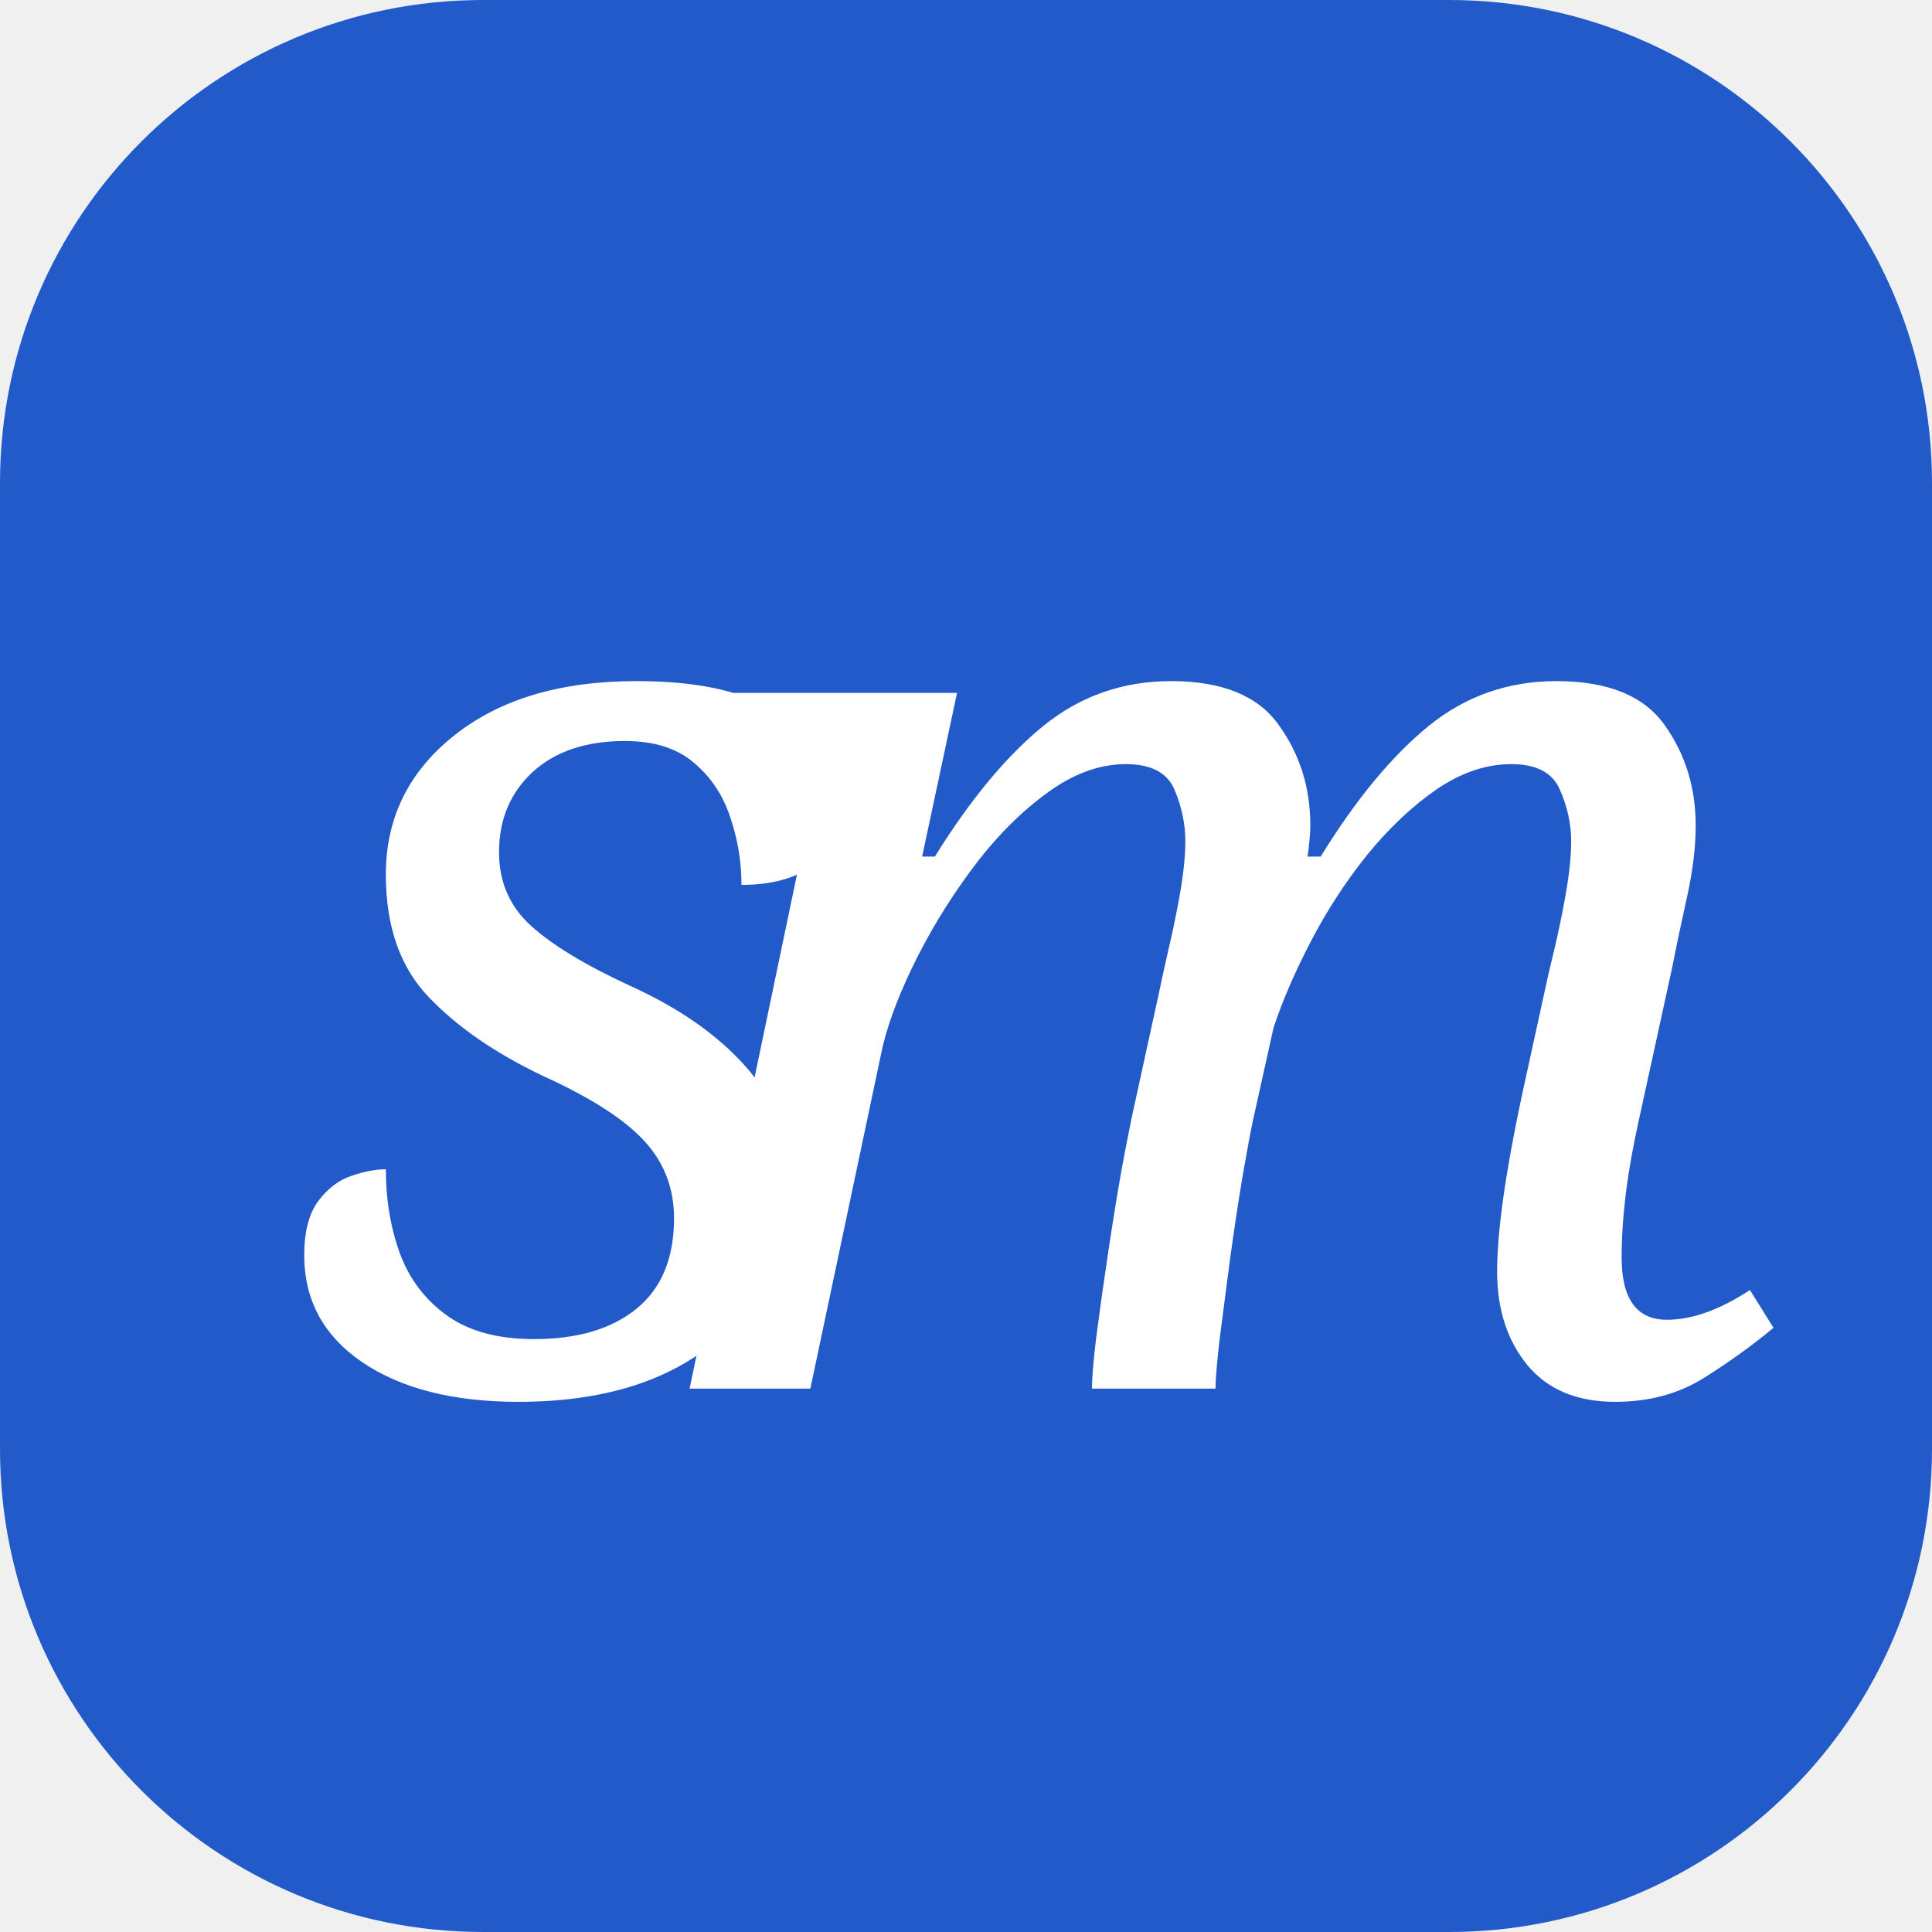
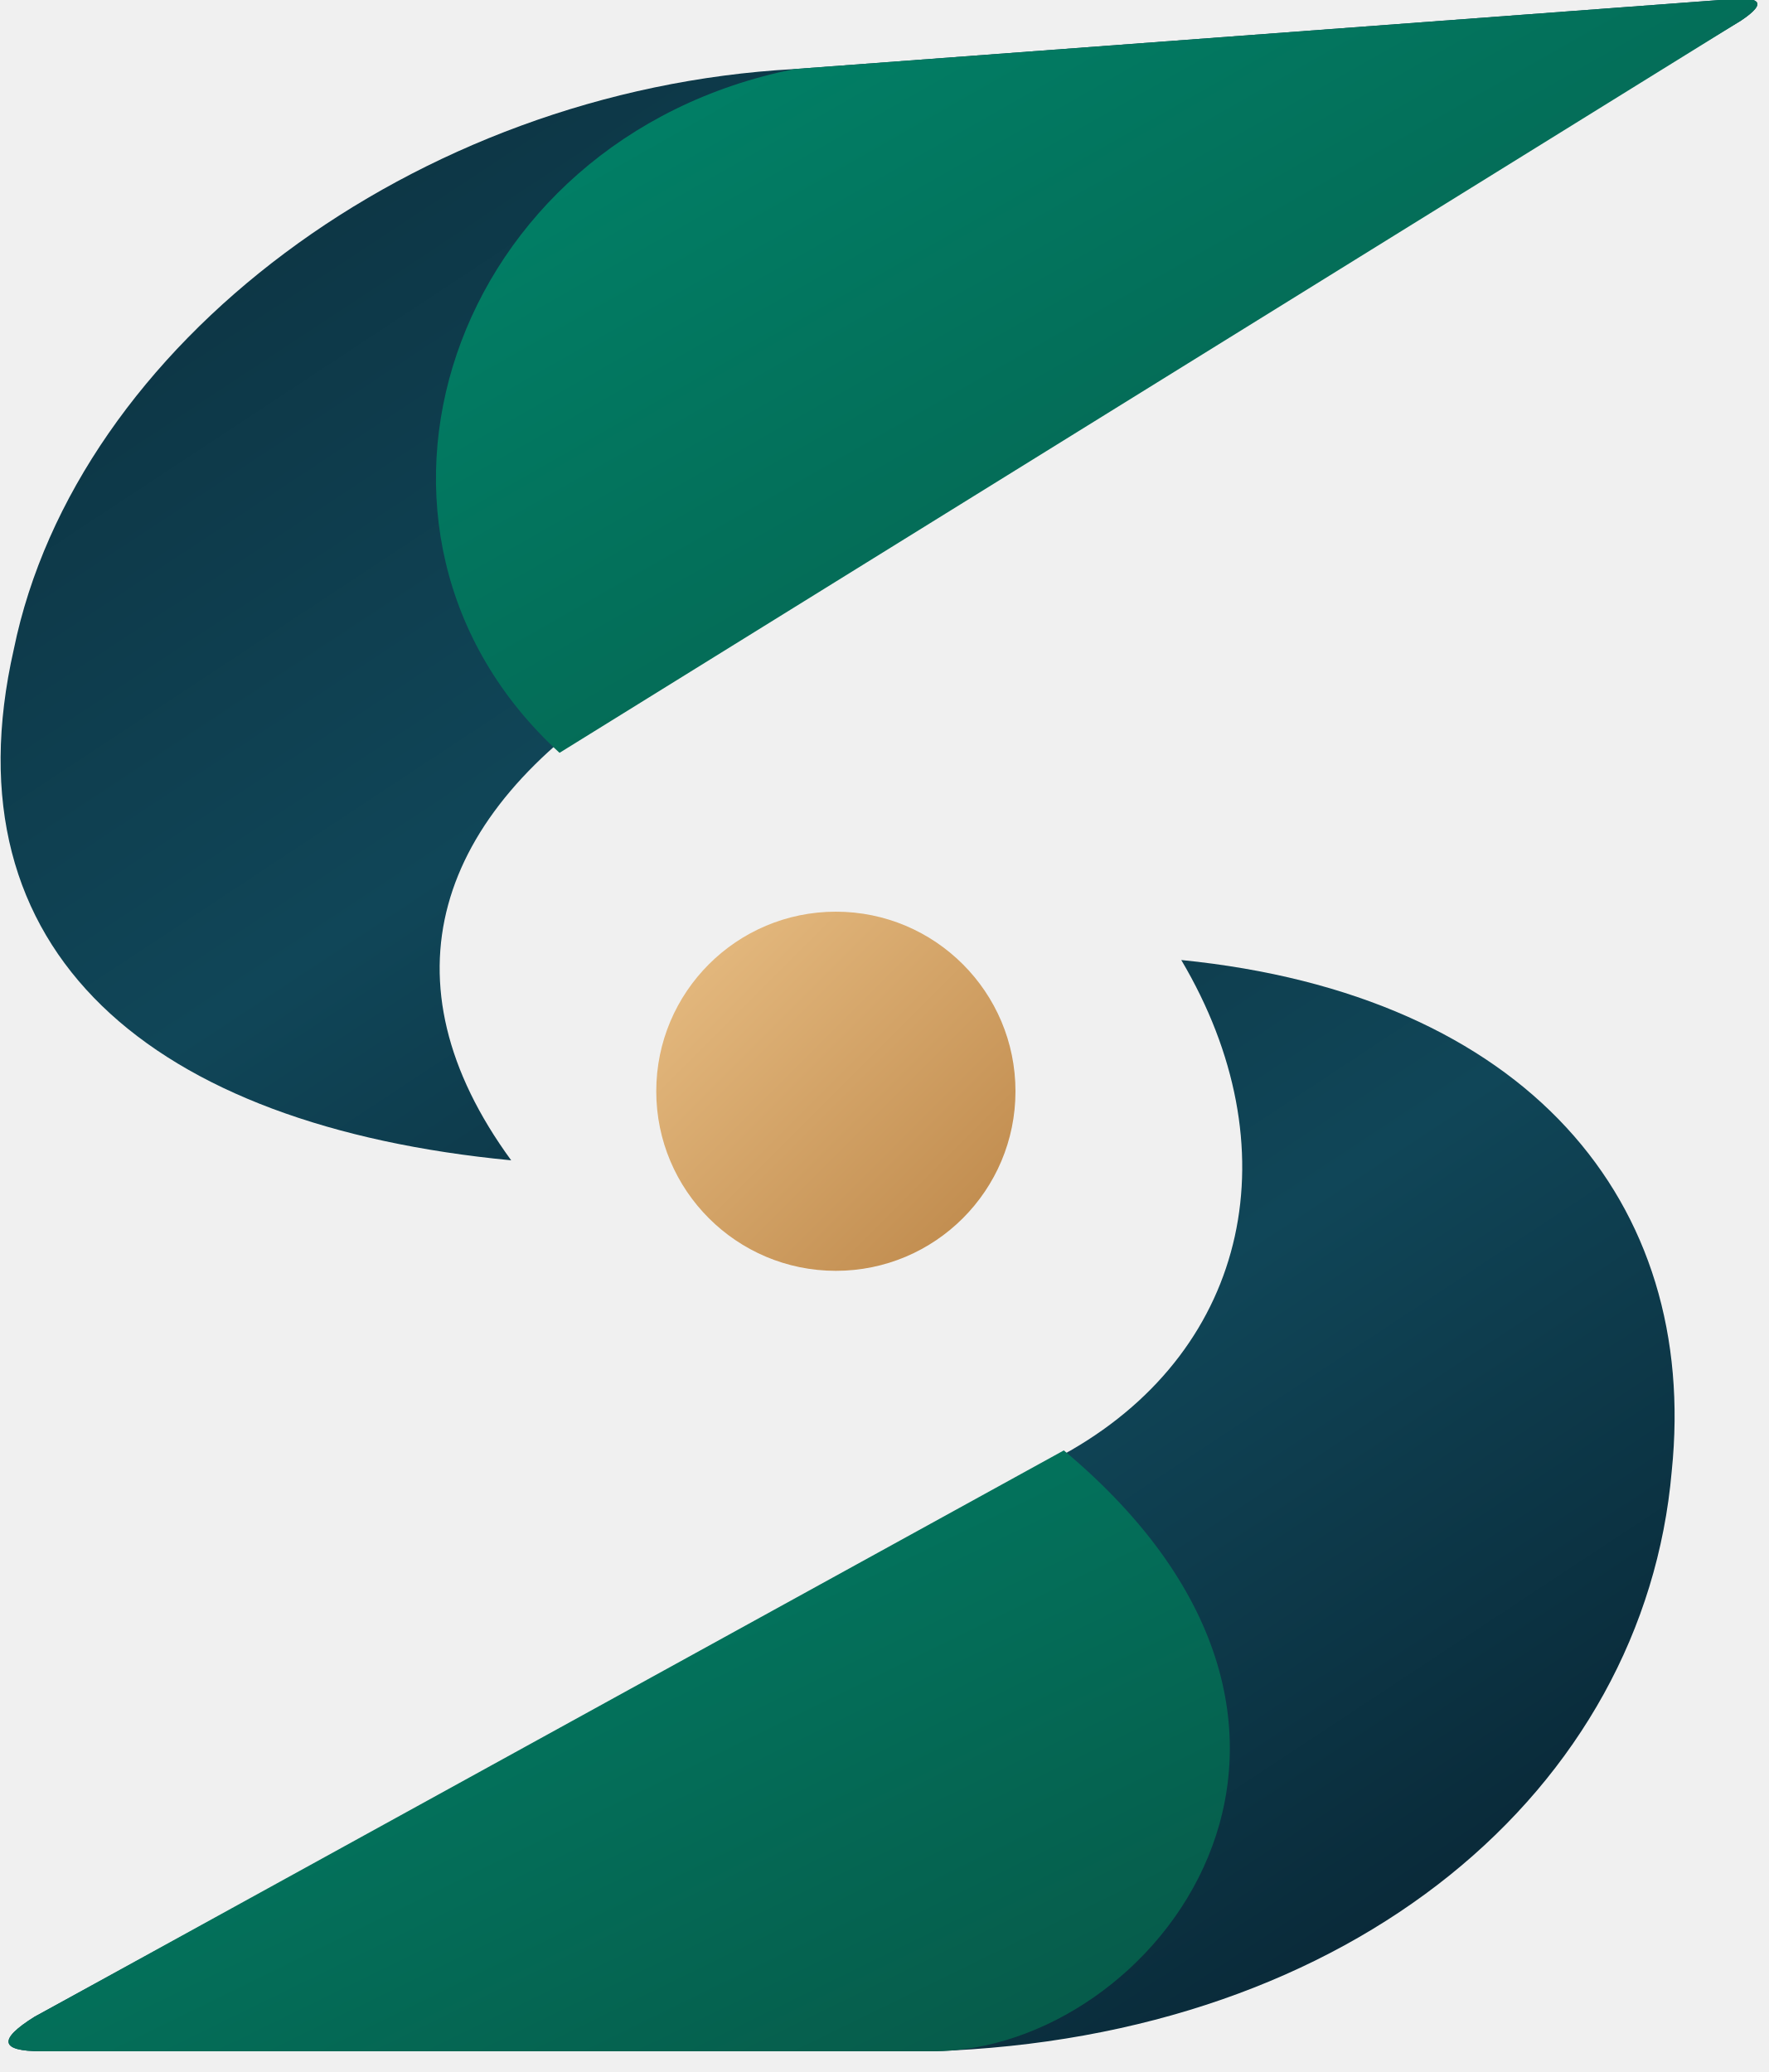
- <svg xmlns="http://www.w3.org/2000/svg" viewBox="0 0 64 64">
-   <rect width="64" height="64" rx="16" fill="#225ac9" />
-   <text x="9" y="46" fill="white" font-family="Georgia,serif" font-size="43" font-style="italic" letter-spacing="-8">sm</text>
+ <svg xmlns="http://www.w3.org/2000/svg" viewBox="0 0 256 300">
+   <defs>
+     <linearGradient id="navy" x2="1" y2="1">
+       <stop stop-color="#0B2D3B" />
+       <stop offset=".5" stop-color="#104658" />
+       <stop offset="1" stop-color="#071F2D" />
+     </linearGradient>
+     <linearGradient id="emerald" x2="1" y2="1">
+       <stop stop-color="#00866B" />
+       <stop offset="1" stop-color="#075747" />
+     </linearGradient>
+     <linearGradient id="gold" x2="1" y2="1">
+       <stop stop-color="#E9BF85" />
+       <stop offset="1" stop-color="#BC8648" />
+     </linearGradient>
+   </defs>
+   <path d="M115 10C60 13 11 50 2 94C-8 138 22 163 74 168C55 142 63 118 91 100L252 3Q258-1 249 0Z" fill="url(#navy)" />
+   <path d="M115 10C65 20 46 77 81 109L252 3Q258-1 249 0Z" fill="url(#emerald)" />
+   <path d="M171 139C221 144 246 174 242 213C238 259 196 295 135 297H6Q-3 297 5 292L155 210C181 195 187 166 171 139Z" fill="url(#navy)" />
+   <path d="M154 210C203 251 167 297 135 297H6Q-3 297 5 292Z" fill="url(#emerald)" />
+   <circle cx="121" cy="158" r="26" fill="url(#gold)" />
</svg>
